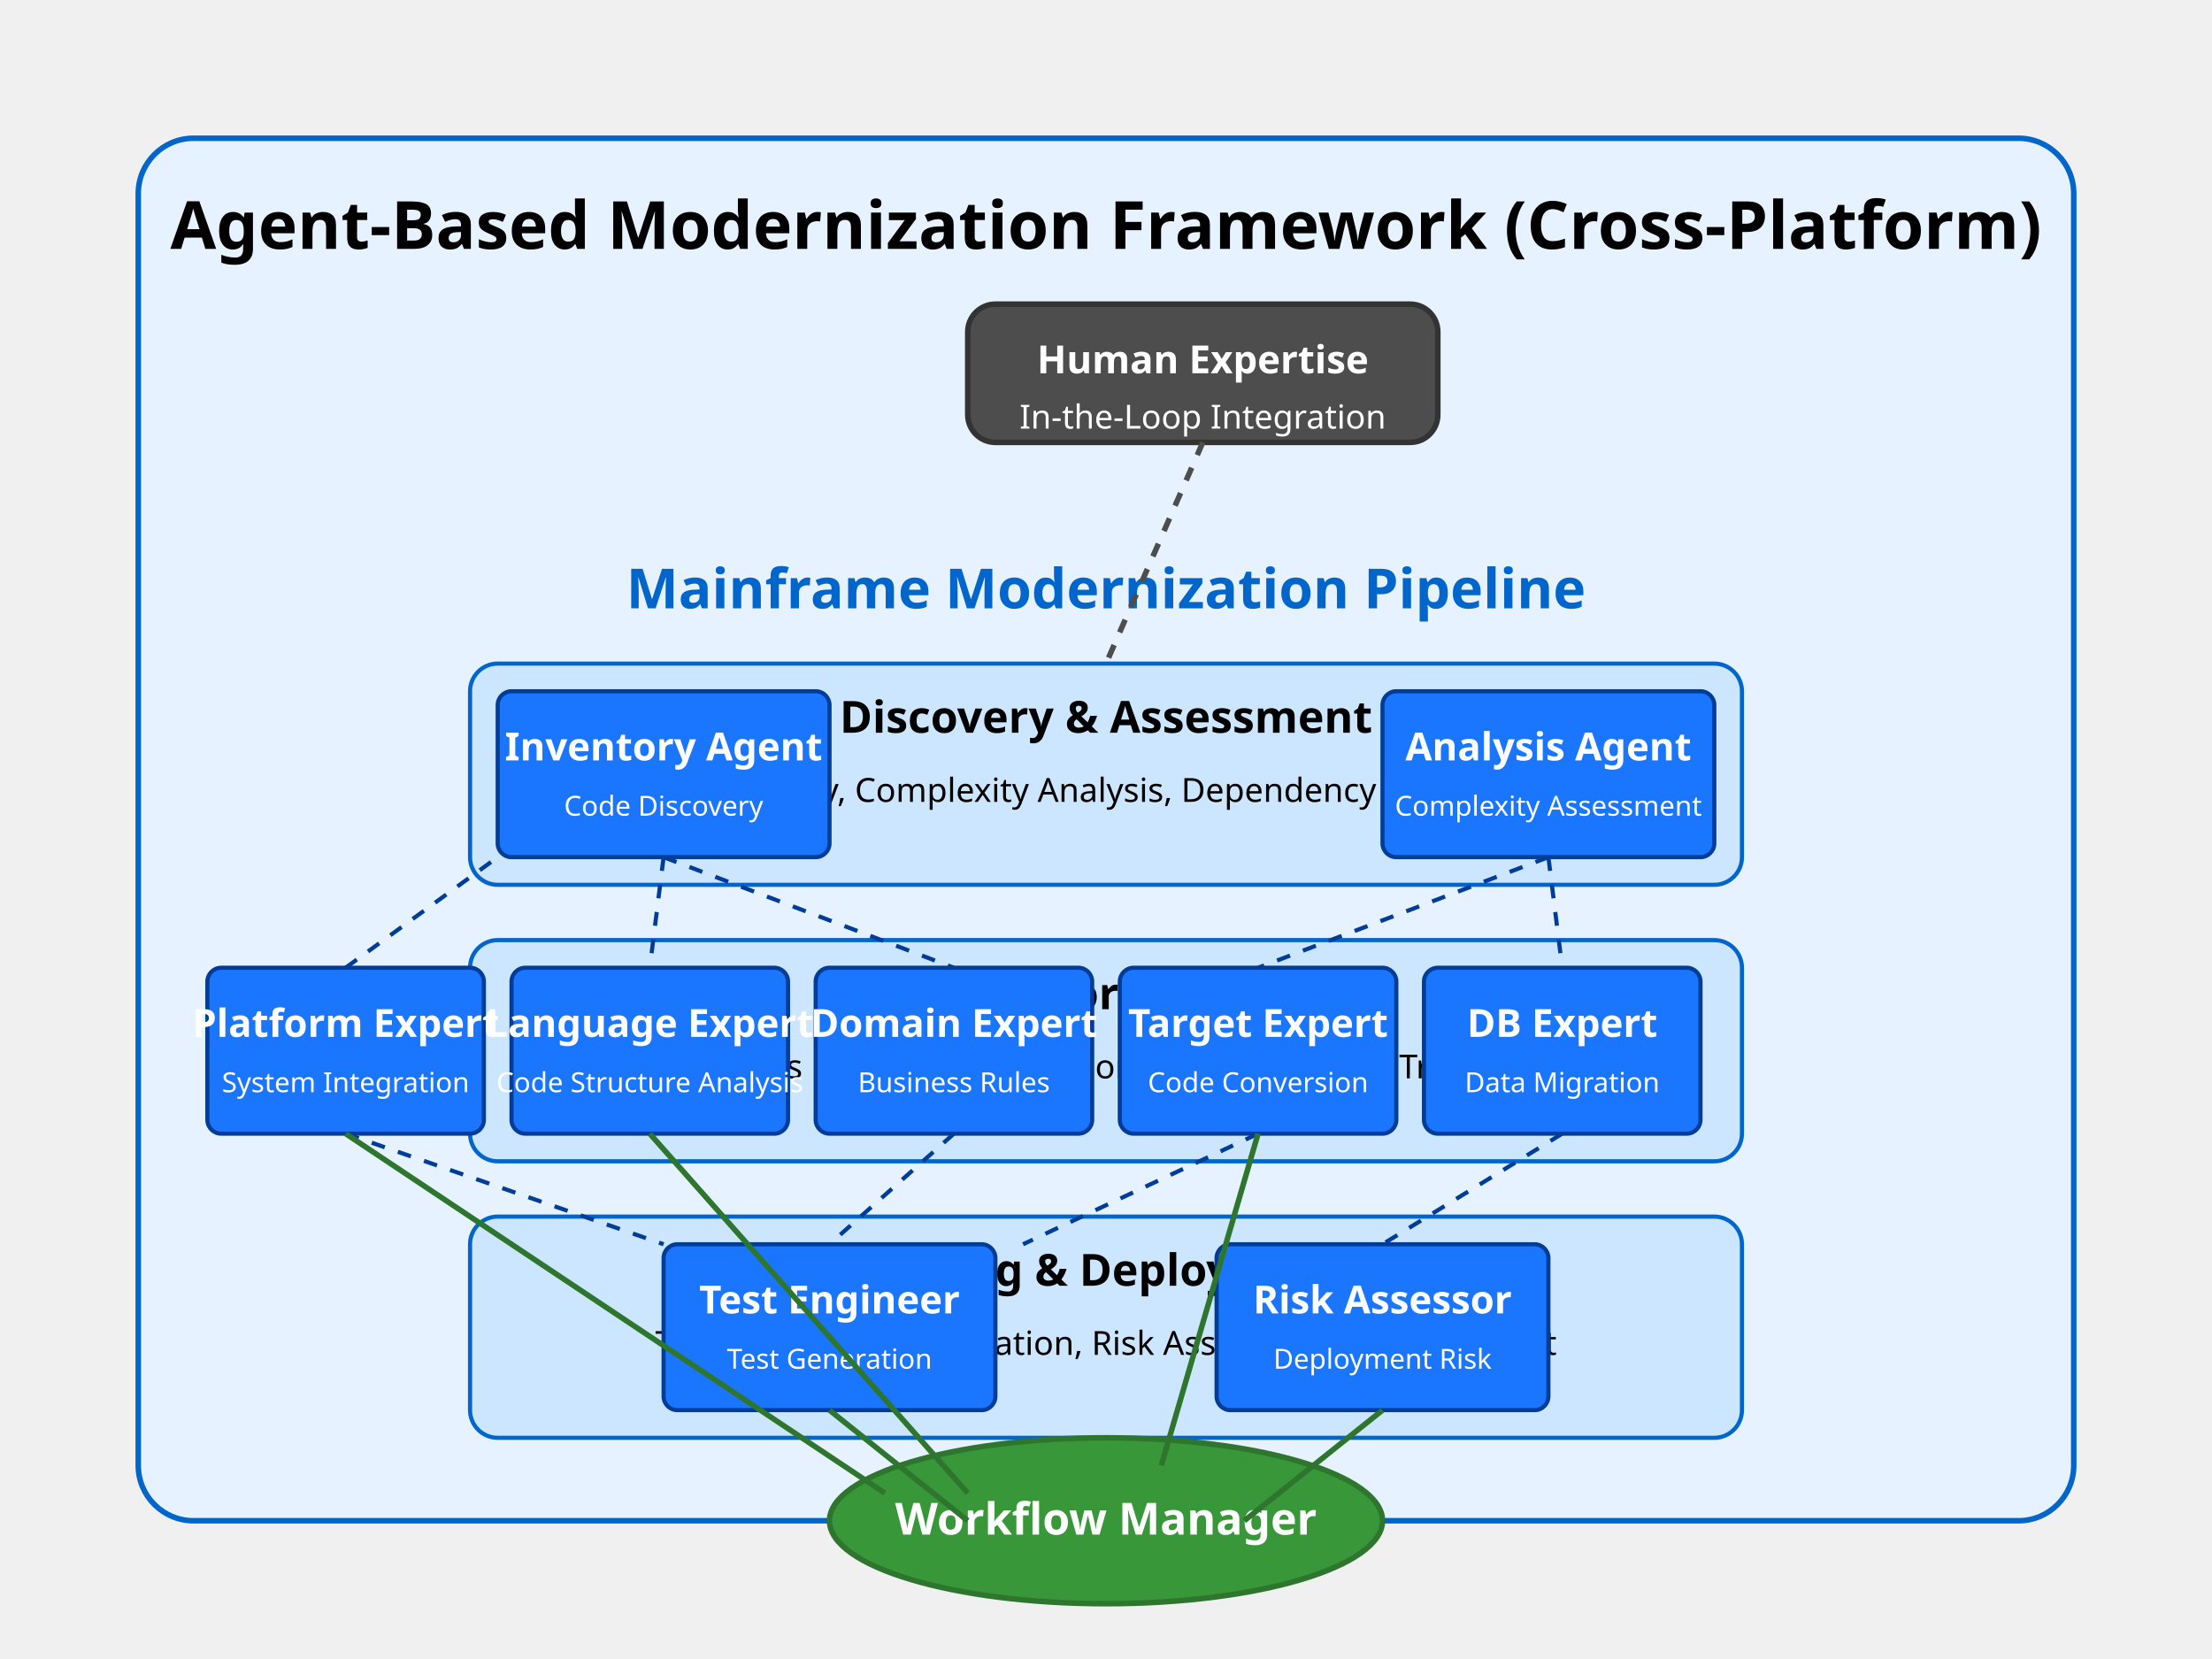
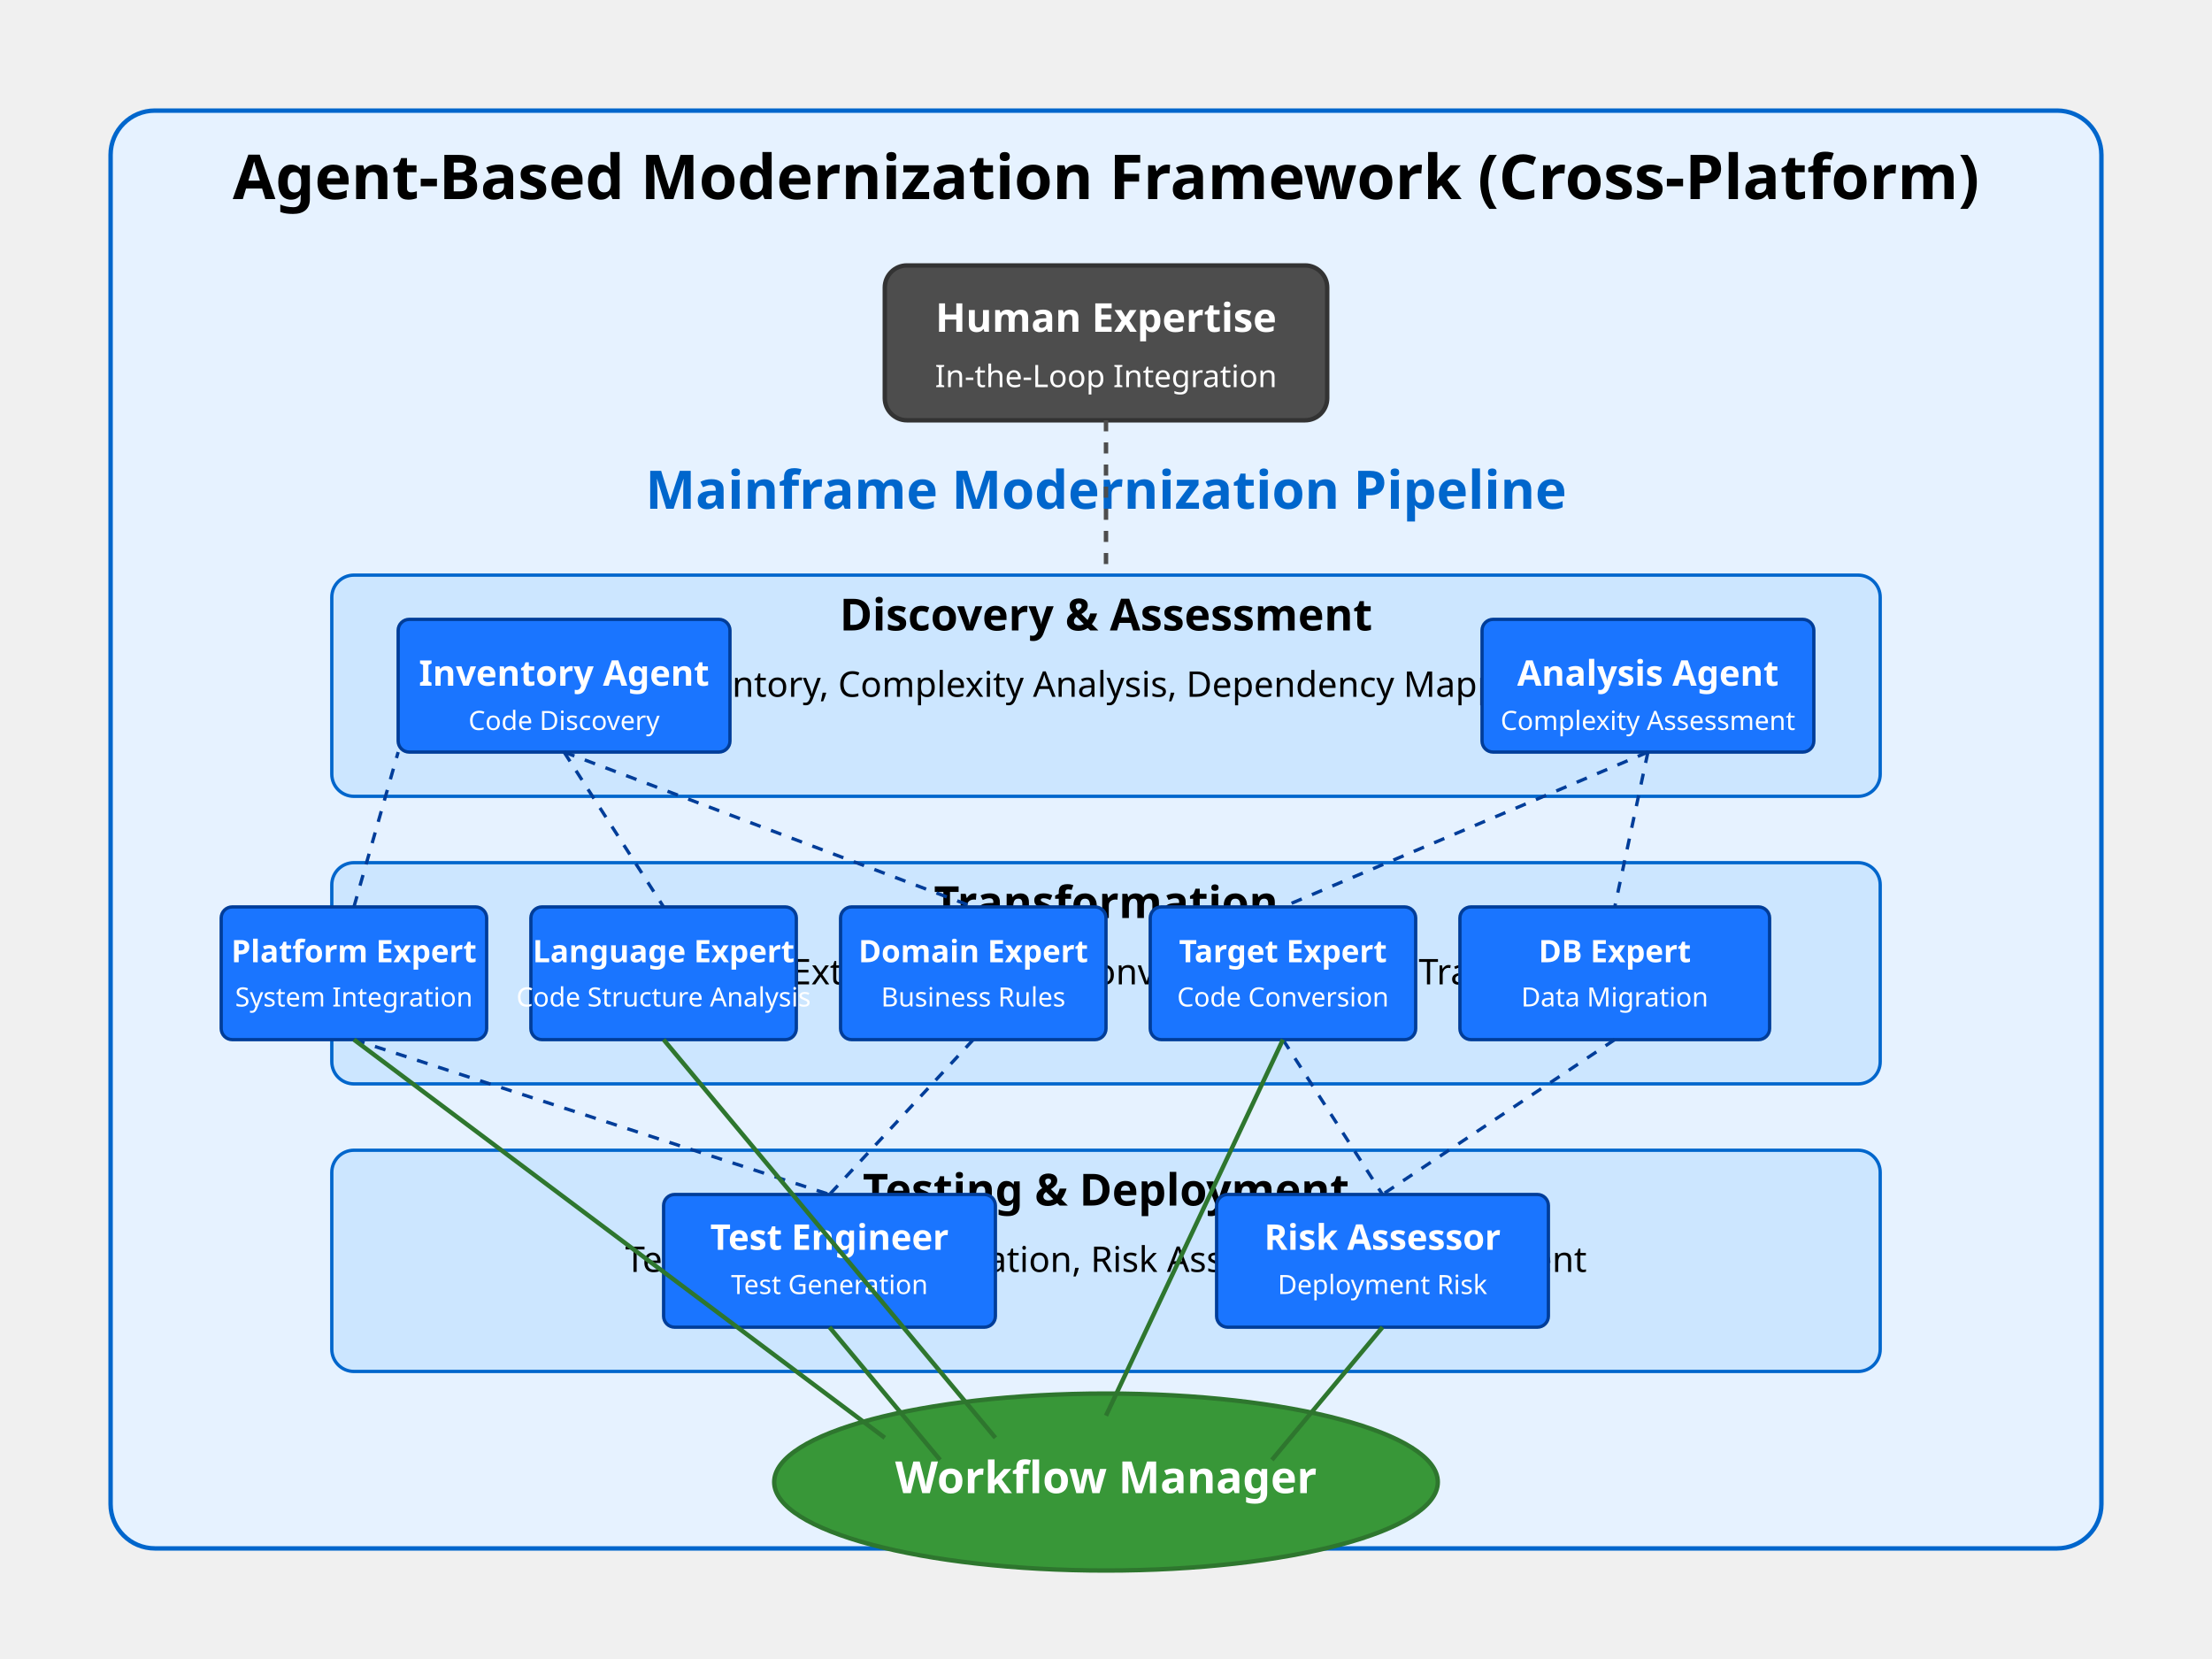
- <svg xmlns="http://www.w3.org/2000/svg" width="800" height="600" viewBox="0 0 800 600">
+ <svg xmlns="http://www.w3.org/2000/svg" width="1000" height="750" viewBox="0 0 1000 750">
  <style>
    text { font-family: sans-serif; }
  </style>
-   <rect x="50" y="50" width="700" height="500" rx="20" fill="#e6f2ff" stroke="#0066cc" stroke-width="2" />
-   <text x="400" y="90" font-size="24" font-weight="bold" text-anchor="middle">Agent-Based Modernization Framework (Cross-Platform)</text>
-   <rect x="350" y="110" width="170" height="50" rx="10" fill="#4d4d4d" stroke="#333333" stroke-width="2" />
-   <text x="435" y="135" font-size="14" font-weight="bold" fill="white" text-anchor="middle">Human Expertise</text>
-   <text x="435" y="155" font-size="12" fill="white" text-anchor="middle">In-the-Loop Integration</text>
-   <text x="400" y="220" font-size="20" font-weight="bold" text-anchor="middle" fill="#0066cc">Mainframe Modernization Pipeline</text>
-   <rect x="170" y="240" width="460" height="80" rx="10" fill="#cce6ff" stroke="#0066cc" stroke-width="1.5" />
-   <text x="400" y="265" font-size="16" font-weight="bold" text-anchor="middle">Discovery &amp; Assessment</text>
-   <text x="400" y="290" font-size="12" text-anchor="middle">Inventory, Complexity Analysis, Dependency Mapping</text>
-   <rect x="180" y="250" width="120" height="60" rx="5" fill="#1a75ff" stroke="#003d99" stroke-width="1.5" />
-   <text x="240" y="275" font-size="14" font-weight="bold" fill="white" text-anchor="middle">Inventory Agent</text>
-   <text x="240" y="295" font-size="10" fill="white" text-anchor="middle">Code Discovery</text>
-   <rect x="500" y="250" width="120" height="60" rx="5" fill="#1a75ff" stroke="#003d99" stroke-width="1.5" />
-   <text x="560" y="275" font-size="14" font-weight="bold" fill="white" text-anchor="middle">Analysis Agent</text>
-   <text x="560" y="295" font-size="10" fill="white" text-anchor="middle">Complexity Assessment</text>
-   <rect x="170" y="340" width="460" height="80" rx="10" fill="#cce6ff" stroke="#0066cc" stroke-width="1.5" />
-   <text x="400" y="365" font-size="16" font-weight="bold" text-anchor="middle">Transformation</text>
-   <text x="400" y="390" font-size="12" text-anchor="middle">Business Rules Extraction, Code Conversion, Schema Transformation</text>
-   <rect x="75" y="350" width="100" height="60" rx="5" fill="#1a75ff" stroke="#003d99" stroke-width="1.5" />
-   <text x="125" y="375" font-size="14" font-weight="bold" fill="white" text-anchor="middle">Platform Expert</text>
-   <text x="125" y="395" font-size="10" fill="white" text-anchor="middle">System Integration</text>
-   <rect x="185" y="350" width="100" height="60" rx="5" fill="#1a75ff" stroke="#003d99" stroke-width="1.5" />
-   <text x="235" y="375" font-size="14" font-weight="bold" fill="white" text-anchor="middle">Language Expert</text>
-   <text x="235" y="395" font-size="10" fill="white" text-anchor="middle">Code Structure Analysis</text>
-   <rect x="295" y="350" width="100" height="60" rx="5" fill="#1a75ff" stroke="#003d99" stroke-width="1.5" />
-   <text x="345" y="375" font-size="14" font-weight="bold" fill="white" text-anchor="middle">Domain Expert</text>
-   <text x="345" y="395" font-size="10" fill="white" text-anchor="middle">Business Rules</text>
-   <rect x="405" y="350" width="100" height="60" rx="5" fill="#1a75ff" stroke="#003d99" stroke-width="1.5" />
-   <text x="455" y="375" font-size="14" font-weight="bold" fill="white" text-anchor="middle">Target Expert</text>
-   <text x="455" y="395" font-size="10" fill="white" text-anchor="middle">Code Conversion</text>
-   <rect x="515" y="350" width="100" height="60" rx="5" fill="#1a75ff" stroke="#003d99" stroke-width="1.5" />
-   <text x="565" y="375" font-size="14" font-weight="bold" fill="white" text-anchor="middle">DB Expert</text>
-   <text x="565" y="395" font-size="10" fill="white" text-anchor="middle">Data Migration</text>
-   <rect x="170" y="440" width="460" height="80" rx="10" fill="#cce6ff" stroke="#0066cc" stroke-width="1.5" />
-   <text x="400" y="465" font-size="16" font-weight="bold" text-anchor="middle">Testing &amp; Deployment</text>
-   <text x="400" y="490" font-size="12" text-anchor="middle">Test Generation, Validation, Risk Assessment, Deployment</text>
-   <rect x="240" y="450" width="120" height="60" rx="5" fill="#1a75ff" stroke="#003d99" stroke-width="1.5" />
-   <text x="300" y="475" font-size="14" font-weight="bold" fill="white" text-anchor="middle">Test Engineer</text>
-   <text x="300" y="495" font-size="10" fill="white" text-anchor="middle">Test Generation</text>
-   <rect x="440" y="450" width="120" height="60" rx="5" fill="#1a75ff" stroke="#003d99" stroke-width="1.5" />
-   <text x="500" y="475" font-size="14" font-weight="bold" fill="white" text-anchor="middle">Risk Assessor</text>
-   <text x="500" y="495" font-size="10" fill="white" text-anchor="middle">Deployment Risk</text>
-   <ellipse cx="400" cy="550" rx="100" ry="30" fill="#389738" stroke="#2e762e" stroke-width="2" />
-   <text x="400" y="555" font-size="16" font-weight="bold" fill="white" text-anchor="middle">Workflow Manager</text>
-   <line x1="435" y1="160" x2="400" y2="240" stroke="#4d4d4d" stroke-width="2" stroke-dasharray="5,5" />
-   <line x1="240" y1="310" x2="235" y2="350" stroke="#003d99" stroke-width="1.5" stroke-dasharray="5,5" />
-   <line x1="240" y1="310" x2="345" y2="350" stroke="#003d99" stroke-width="1.5" stroke-dasharray="5,5" />
-   <line x1="560" y1="310" x2="455" y2="350" stroke="#003d99" stroke-width="1.5" stroke-dasharray="5,5" />
-   <line x1="560" y1="310" x2="565" y2="350" stroke="#003d99" stroke-width="1.5" stroke-dasharray="5,5" />
-   <line x1="345" y1="410" x2="300" y2="450" stroke="#003d99" stroke-width="1.5" stroke-dasharray="5,5" />
-   <line x1="455" y1="410" x2="370" y2="450" stroke="#003d99" stroke-width="1.5" stroke-dasharray="5,5" />
-   <line x1="565" y1="410" x2="500" y2="450" stroke="#003d99" stroke-width="1.5" stroke-dasharray="5,5" />
-   <line x1="125" y1="410" x2="240" y2="450" stroke="#003d99" stroke-width="1.5" stroke-dasharray="5,5" />
-   <line x1="125" y1="350" x2="180" y2="310" stroke="#003d99" stroke-width="1.5" stroke-dasharray="5,5" />
-   <line x1="300" y1="510" x2="350" y2="550" stroke="#2e762e" stroke-width="2" />
-   <line x1="500" y1="510" x2="450" y2="550" stroke="#2e762e" stroke-width="2" />
-   <line x1="235" y1="410" x2="350" y2="540" stroke="#2e762e" stroke-width="2" />
-   <line x1="455" y1="410" x2="420" y2="530" stroke="#2e762e" stroke-width="2" />
-   <line x1="125" y1="410" x2="320" y2="540" stroke="#2e762e" stroke-width="2" />
+   <rect x="50" y="50" width="900" height="650" rx="20" fill="#e6f2ff" stroke="#0066cc" stroke-width="2" />
+   <text x="500" y="90" font-size="28" font-weight="bold" text-anchor="middle">Agent-Based Modernization Framework (Cross-Platform)</text>
+   <rect x="400" y="120" width="200" height="70" rx="10" fill="#4d4d4d" stroke="#333333" stroke-width="2" />
+   <text x="500" y="150" font-size="18" font-weight="bold" fill="white" text-anchor="middle">Human Expertise</text>
+   <text x="500" y="175" font-size="14" fill="white" text-anchor="middle">In-the-Loop Integration</text>
+   <text x="500" y="230" font-size="24" font-weight="bold" text-anchor="middle" fill="#0066cc">Mainframe Modernization Pipeline</text>
+   <rect x="150" y="260" width="700" height="100" rx="10" fill="#cce6ff" stroke="#0066cc" stroke-width="1.5" />
+   <text x="500" y="285" font-size="20" font-weight="bold" text-anchor="middle">Discovery &amp; Assessment</text>
+   <text x="500" y="315" font-size="16" text-anchor="middle">Inventory, Complexity Analysis, Dependency Mapping</text>
+   <rect x="180" y="280" width="150" height="60" rx="5" fill="#1a75ff" stroke="#003d99" stroke-width="1.5" />
+   <text x="255" y="310" font-size="16" font-weight="bold" fill="white" text-anchor="middle">Inventory Agent</text>
+   <text x="255" y="330" font-size="12" fill="white" text-anchor="middle">Code Discovery</text>
+   <rect x="670" y="280" width="150" height="60" rx="5" fill="#1a75ff" stroke="#003d99" stroke-width="1.5" />
+   <text x="745" y="310" font-size="16" font-weight="bold" fill="white" text-anchor="middle">Analysis Agent</text>
+   <text x="745" y="330" font-size="12" fill="white" text-anchor="middle">Complexity Assessment</text>
+   <rect x="150" y="390" width="700" height="100" rx="10" fill="#cce6ff" stroke="#0066cc" stroke-width="1.5" />
+   <text x="500" y="415" font-size="20" font-weight="bold" text-anchor="middle">Transformation</text>
+   <text x="500" y="445" font-size="16" text-anchor="middle">Business Rules Extraction, Code Conversion, Schema Transformation</text>
+   <rect x="100" y="410" width="120" height="60" rx="5" fill="#1a75ff" stroke="#003d99" stroke-width="1.5" />
+   <text x="160" y="435" font-size="14" font-weight="bold" fill="white" text-anchor="middle">Platform Expert</text>
+   <text x="160" y="455" font-size="12" fill="white" text-anchor="middle">System Integration</text>
+   <rect x="240" y="410" width="120" height="60" rx="5" fill="#1a75ff" stroke="#003d99" stroke-width="1.5" />
+   <text x="300" y="435" font-size="14" font-weight="bold" fill="white" text-anchor="middle">Language Expert</text>
+   <text x="300" y="455" font-size="12" fill="white" text-anchor="middle">Code Structure Analysis</text>
+   <rect x="380" y="410" width="120" height="60" rx="5" fill="#1a75ff" stroke="#003d99" stroke-width="1.5" />
+   <text x="440" y="435" font-size="14" font-weight="bold" fill="white" text-anchor="middle">Domain Expert</text>
+   <text x="440" y="455" font-size="12" fill="white" text-anchor="middle">Business Rules</text>
+   <rect x="520" y="410" width="120" height="60" rx="5" fill="#1a75ff" stroke="#003d99" stroke-width="1.5" />
+   <text x="580" y="435" font-size="14" font-weight="bold" fill="white" text-anchor="middle">Target Expert</text>
+   <text x="580" y="455" font-size="12" fill="white" text-anchor="middle">Code Conversion</text>
+   <rect x="660" y="410" width="140" height="60" rx="5" fill="#1a75ff" stroke="#003d99" stroke-width="1.5" />
+   <text x="730" y="435" font-size="14" font-weight="bold" fill="white" text-anchor="middle">DB Expert</text>
+   <text x="730" y="455" font-size="12" fill="white" text-anchor="middle">Data Migration</text>
+   <rect x="150" y="520" width="700" height="100" rx="10" fill="#cce6ff" stroke="#0066cc" stroke-width="1.5" />
+   <text x="500" y="545" font-size="20" font-weight="bold" text-anchor="middle">Testing &amp; Deployment</text>
+   <text x="500" y="575" font-size="16" text-anchor="middle">Test Generation, Validation, Risk Assessment, Deployment</text>
+   <rect x="300" y="540" width="150" height="60" rx="5" fill="#1a75ff" stroke="#003d99" stroke-width="1.5" />
+   <text x="375" y="565" font-size="16" font-weight="bold" fill="white" text-anchor="middle">Test Engineer</text>
+   <text x="375" y="585" font-size="12" fill="white" text-anchor="middle">Test Generation</text>
+   <rect x="550" y="540" width="150" height="60" rx="5" fill="#1a75ff" stroke="#003d99" stroke-width="1.5" />
+   <text x="625" y="565" font-size="16" font-weight="bold" fill="white" text-anchor="middle">Risk Assessor</text>
+   <text x="625" y="585" font-size="12" fill="white" text-anchor="middle">Deployment Risk</text>
+   <ellipse cx="500" cy="670" rx="150" ry="40" fill="#389738" stroke="#2e762e" stroke-width="2" />
+   <text x="500" y="675" font-size="20" font-weight="bold" fill="white" text-anchor="middle">Workflow Manager</text>
+   <line x1="500" y1="190" x2="500" y2="260" stroke="#4d4d4d" stroke-width="2" stroke-dasharray="5,5" />
+   <line x1="255" y1="340" x2="300" y2="410" stroke="#003d99" stroke-width="1.5" stroke-dasharray="5,5" />
+   <line x1="255" y1="340" x2="440" y2="410" stroke="#003d99" stroke-width="1.5" stroke-dasharray="5,5" />
+   <line x1="745" y1="340" x2="580" y2="410" stroke="#003d99" stroke-width="1.5" stroke-dasharray="5,5" />
+   <line x1="745" y1="340" x2="730" y2="410" stroke="#003d99" stroke-width="1.5" stroke-dasharray="5,5" />
+   <line x1="160" y1="470" x2="375" y2="540" stroke="#003d99" stroke-width="1.5" stroke-dasharray="5,5" />
+   <line x1="440" y1="470" x2="375" y2="540" stroke="#003d99" stroke-width="1.5" stroke-dasharray="5,5" />
+   <line x1="580" y1="470" x2="625" y2="540" stroke="#003d99" stroke-width="1.5" stroke-dasharray="5,5" />
+   <line x1="730" y1="470" x2="625" y2="540" stroke="#003d99" stroke-width="1.5" stroke-dasharray="5,5" />
+   <line x1="160" y1="410" x2="180" y2="340" stroke="#003d99" stroke-width="1.5" stroke-dasharray="5,5" />
+   <line x1="375" y1="600" x2="425" y2="660" stroke="#2e762e" stroke-width="2" />
+   <line x1="625" y1="600" x2="575" y2="660" stroke="#2e762e" stroke-width="2" />
+   <line x1="300" y1="470" x2="450" y2="650" stroke="#2e762e" stroke-width="2" />
+   <line x1="580" y1="470" x2="500" y2="640" stroke="#2e762e" stroke-width="2" />
+   <line x1="160" y1="470" x2="400" y2="650" stroke="#2e762e" stroke-width="2" />
</svg>
